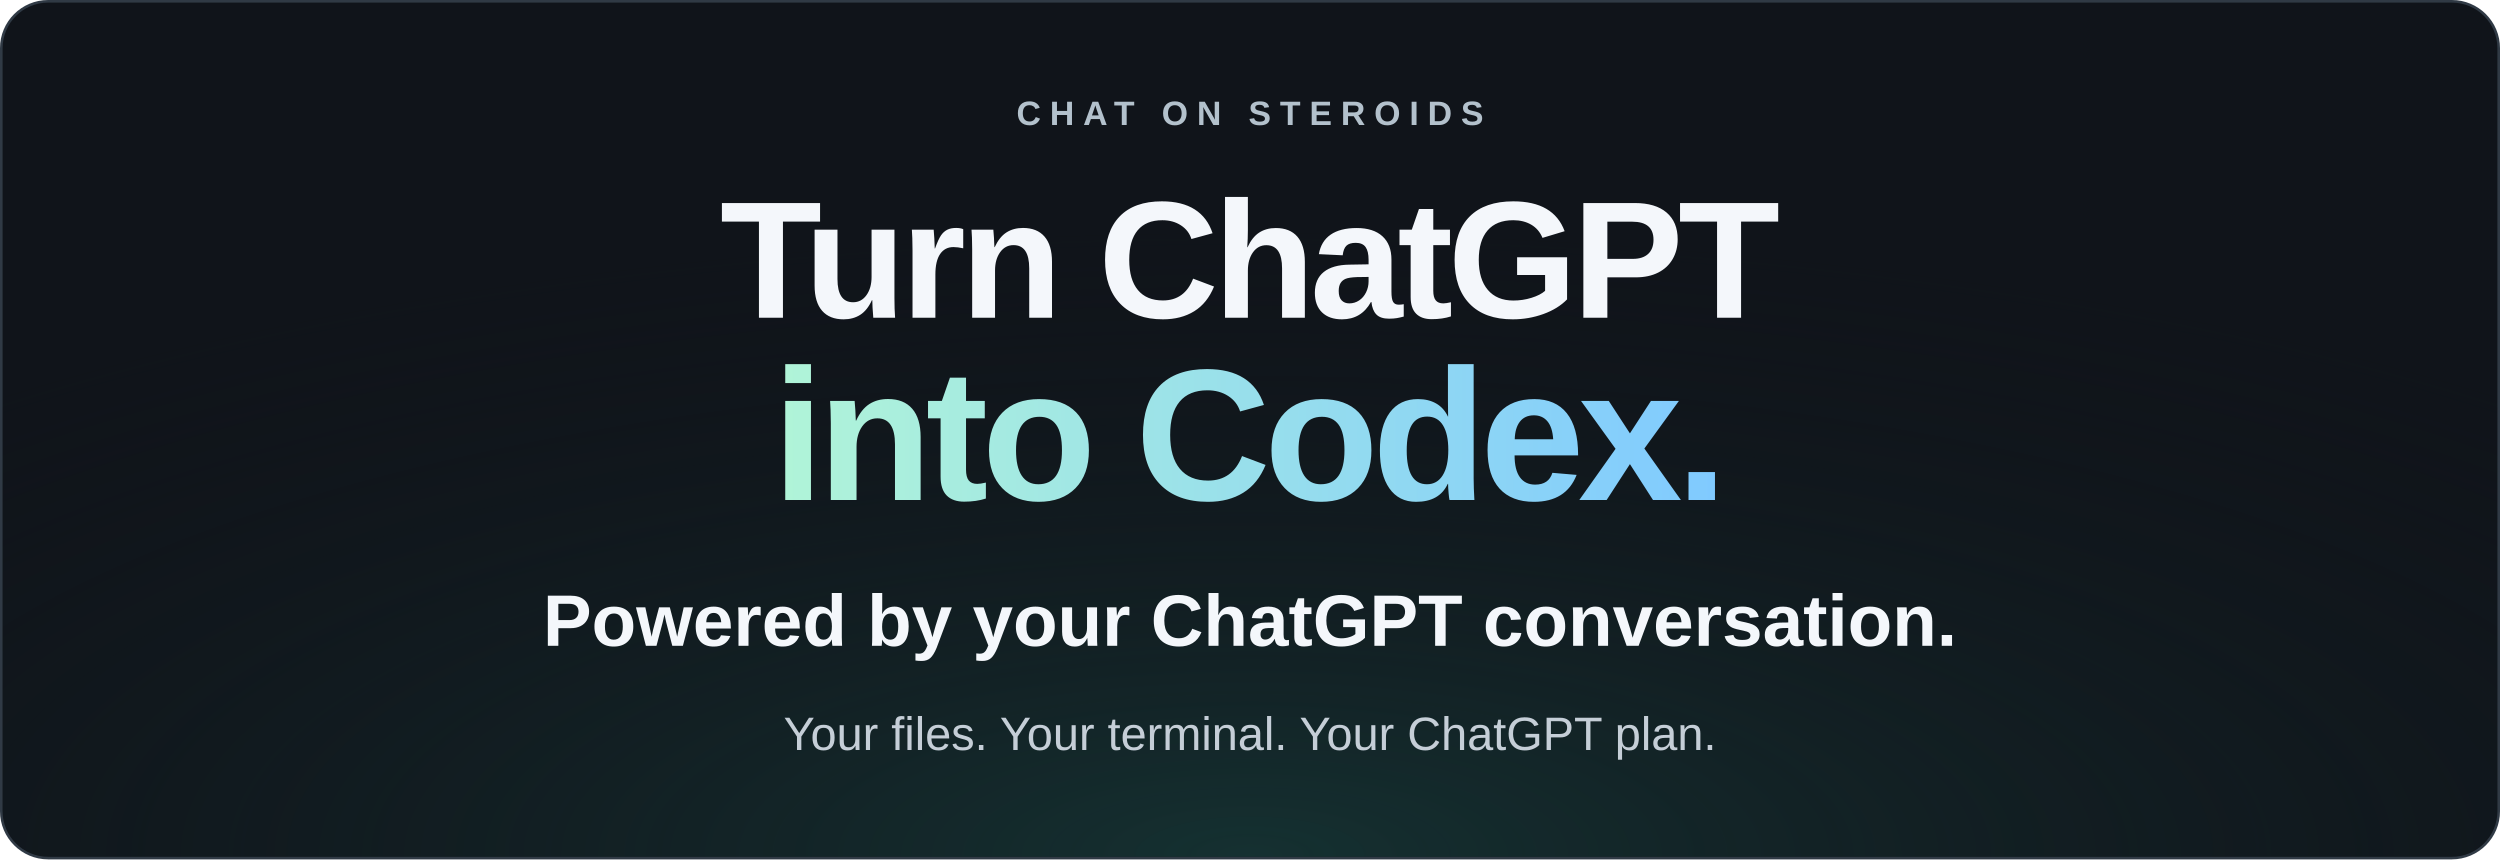
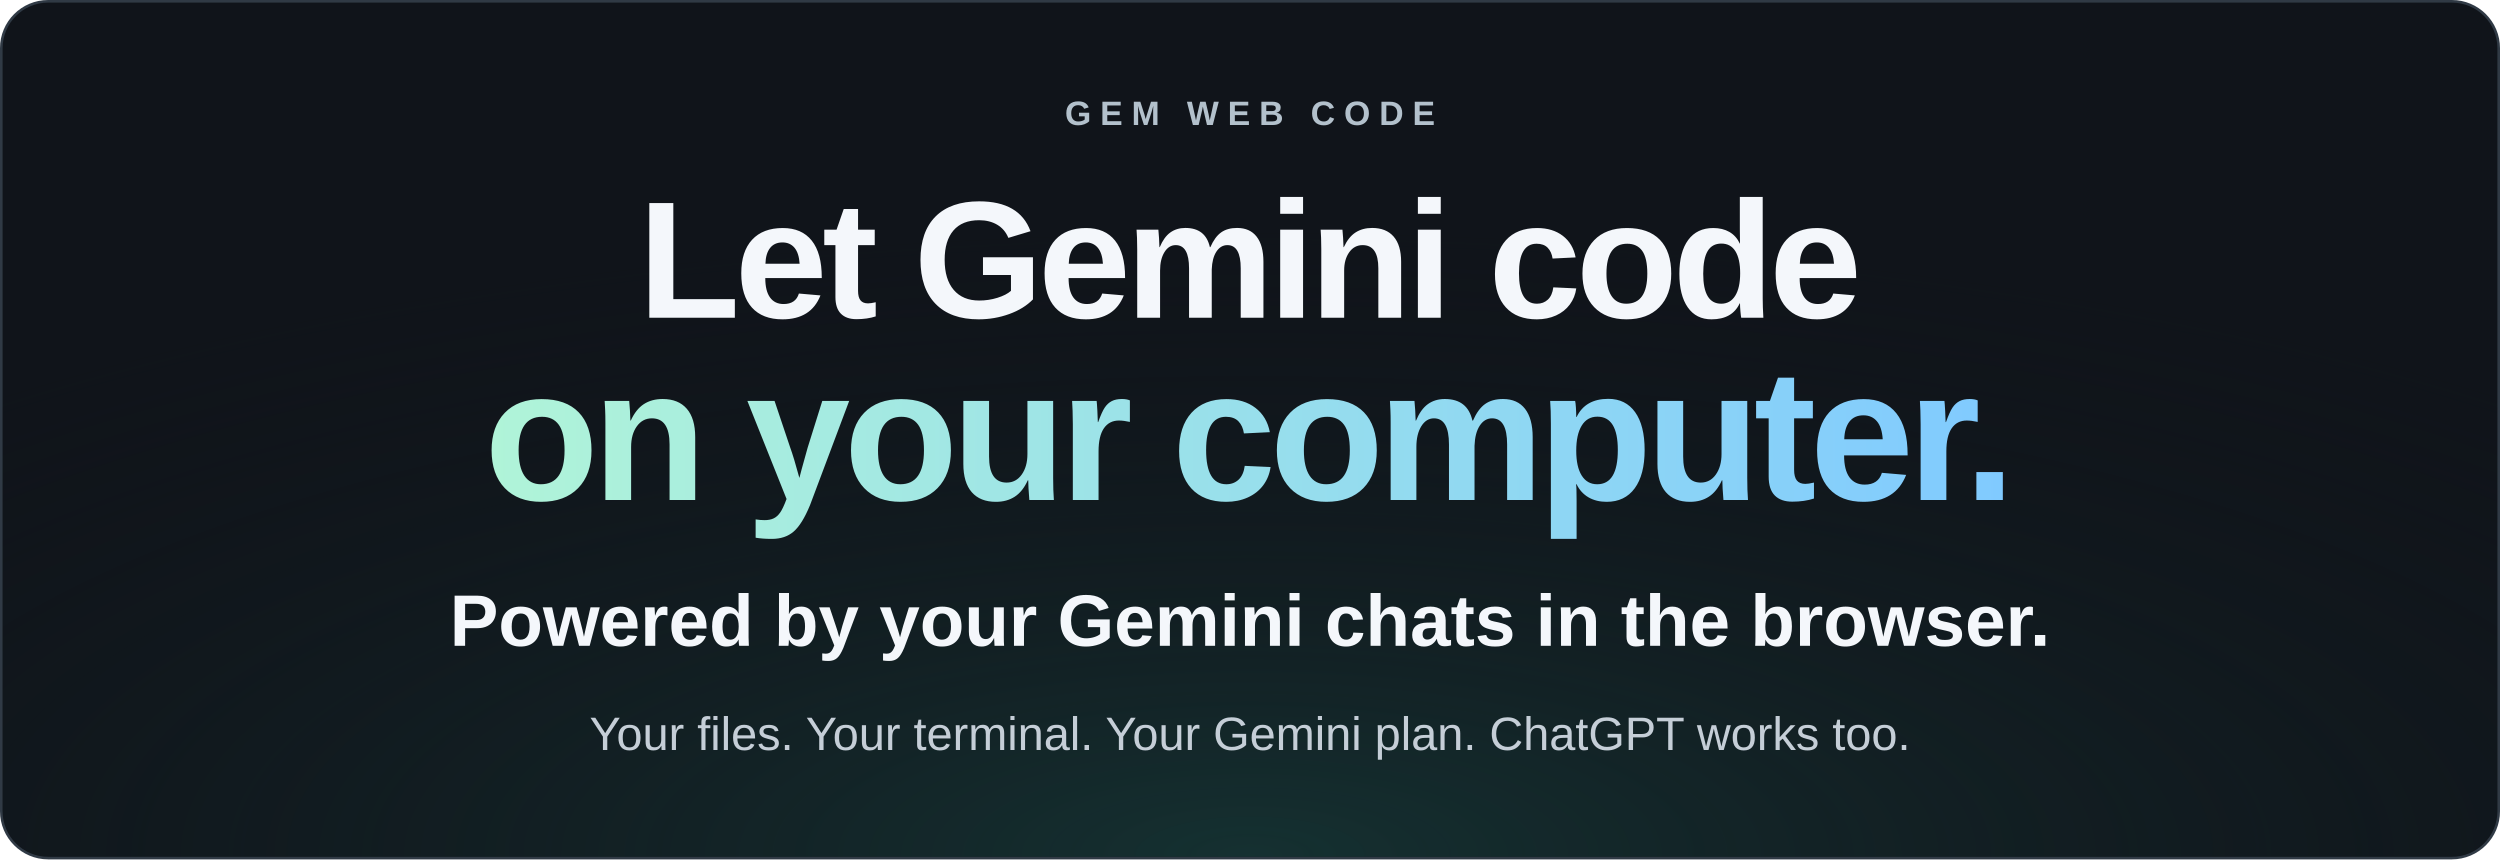
<svg xmlns="http://www.w3.org/2000/svg" width="960" height="330" viewBox="0 0 960 330" role="img" aria-labelledby="title desc">
  <defs>
    <linearGradient id="accent" x1="0" y1="0" x2="1" y2="0">
      <stop stop-color="#b0f4d8" />
      <stop offset="1" stop-color="#80caff" />
    </linearGradient>
    <radialGradient id="glow" cx="50%" cy="100%" r="75%">
      <stop stop-color="#173d3b" stop-opacity=".7" />
      <stop offset="1" stop-color="#10141a" stop-opacity="0" />
    </radialGradient>
  </defs>
  <rect x=".5" y=".5" width="959" height="329" rx="18" fill="#10141a" stroke="#303a45" />
  <rect x="1" y="1" width="958" height="328" rx="18" fill="url(#glow)" />
  <g text-anchor="middle" font-family="Arial, Helvetica, sans-serif">
-     <text x="480" y="48" font-size="13" font-weight="700" letter-spacing="3.4" fill="#b3c1cc">CHAT ON STEROIDS</text>
-     <text x="480" y="122" font-size="64" font-weight="900" letter-spacing="-2" fill="#f4f7fb">Turn ChatGPT</text>
-     <text x="480" y="192" font-size="72" font-weight="900" letter-spacing="-2.5" fill="url(#accent)">into Codex.</text>
-     <text x="480" y="248" font-size="28" font-weight="700" fill="#f4f7fb">Powered by your ChatGPT conversation.</text>
-     <text x="480" y="288" font-size="18" fill="#c5ced7">Your files. Your terminal. Your ChatGPT plan.</text>
+     <text x="480" y="48" font-size="13" font-weight="700" letter-spacing="3.4" fill="#b3c1cc">GEM WEB CODE</text>
+     <text x="480" y="122" font-size="64" font-weight="900" letter-spacing="-2" fill="#f4f7fb">Let Gemini code</text>
+     <text x="480" y="192" font-size="72" font-weight="900" letter-spacing="-2.5" fill="url(#accent)">on your computer.</text>
+     <text x="480" y="248" font-size="28" font-weight="700" fill="#f4f7fb">Powered by your Gemini chats in the browser.</text>
+     <text x="480" y="288" font-size="18" fill="#c5ced7">Your files. Your terminal. Your Gemini plan. ChatGPT works too.</text>
  </g>
</svg>
